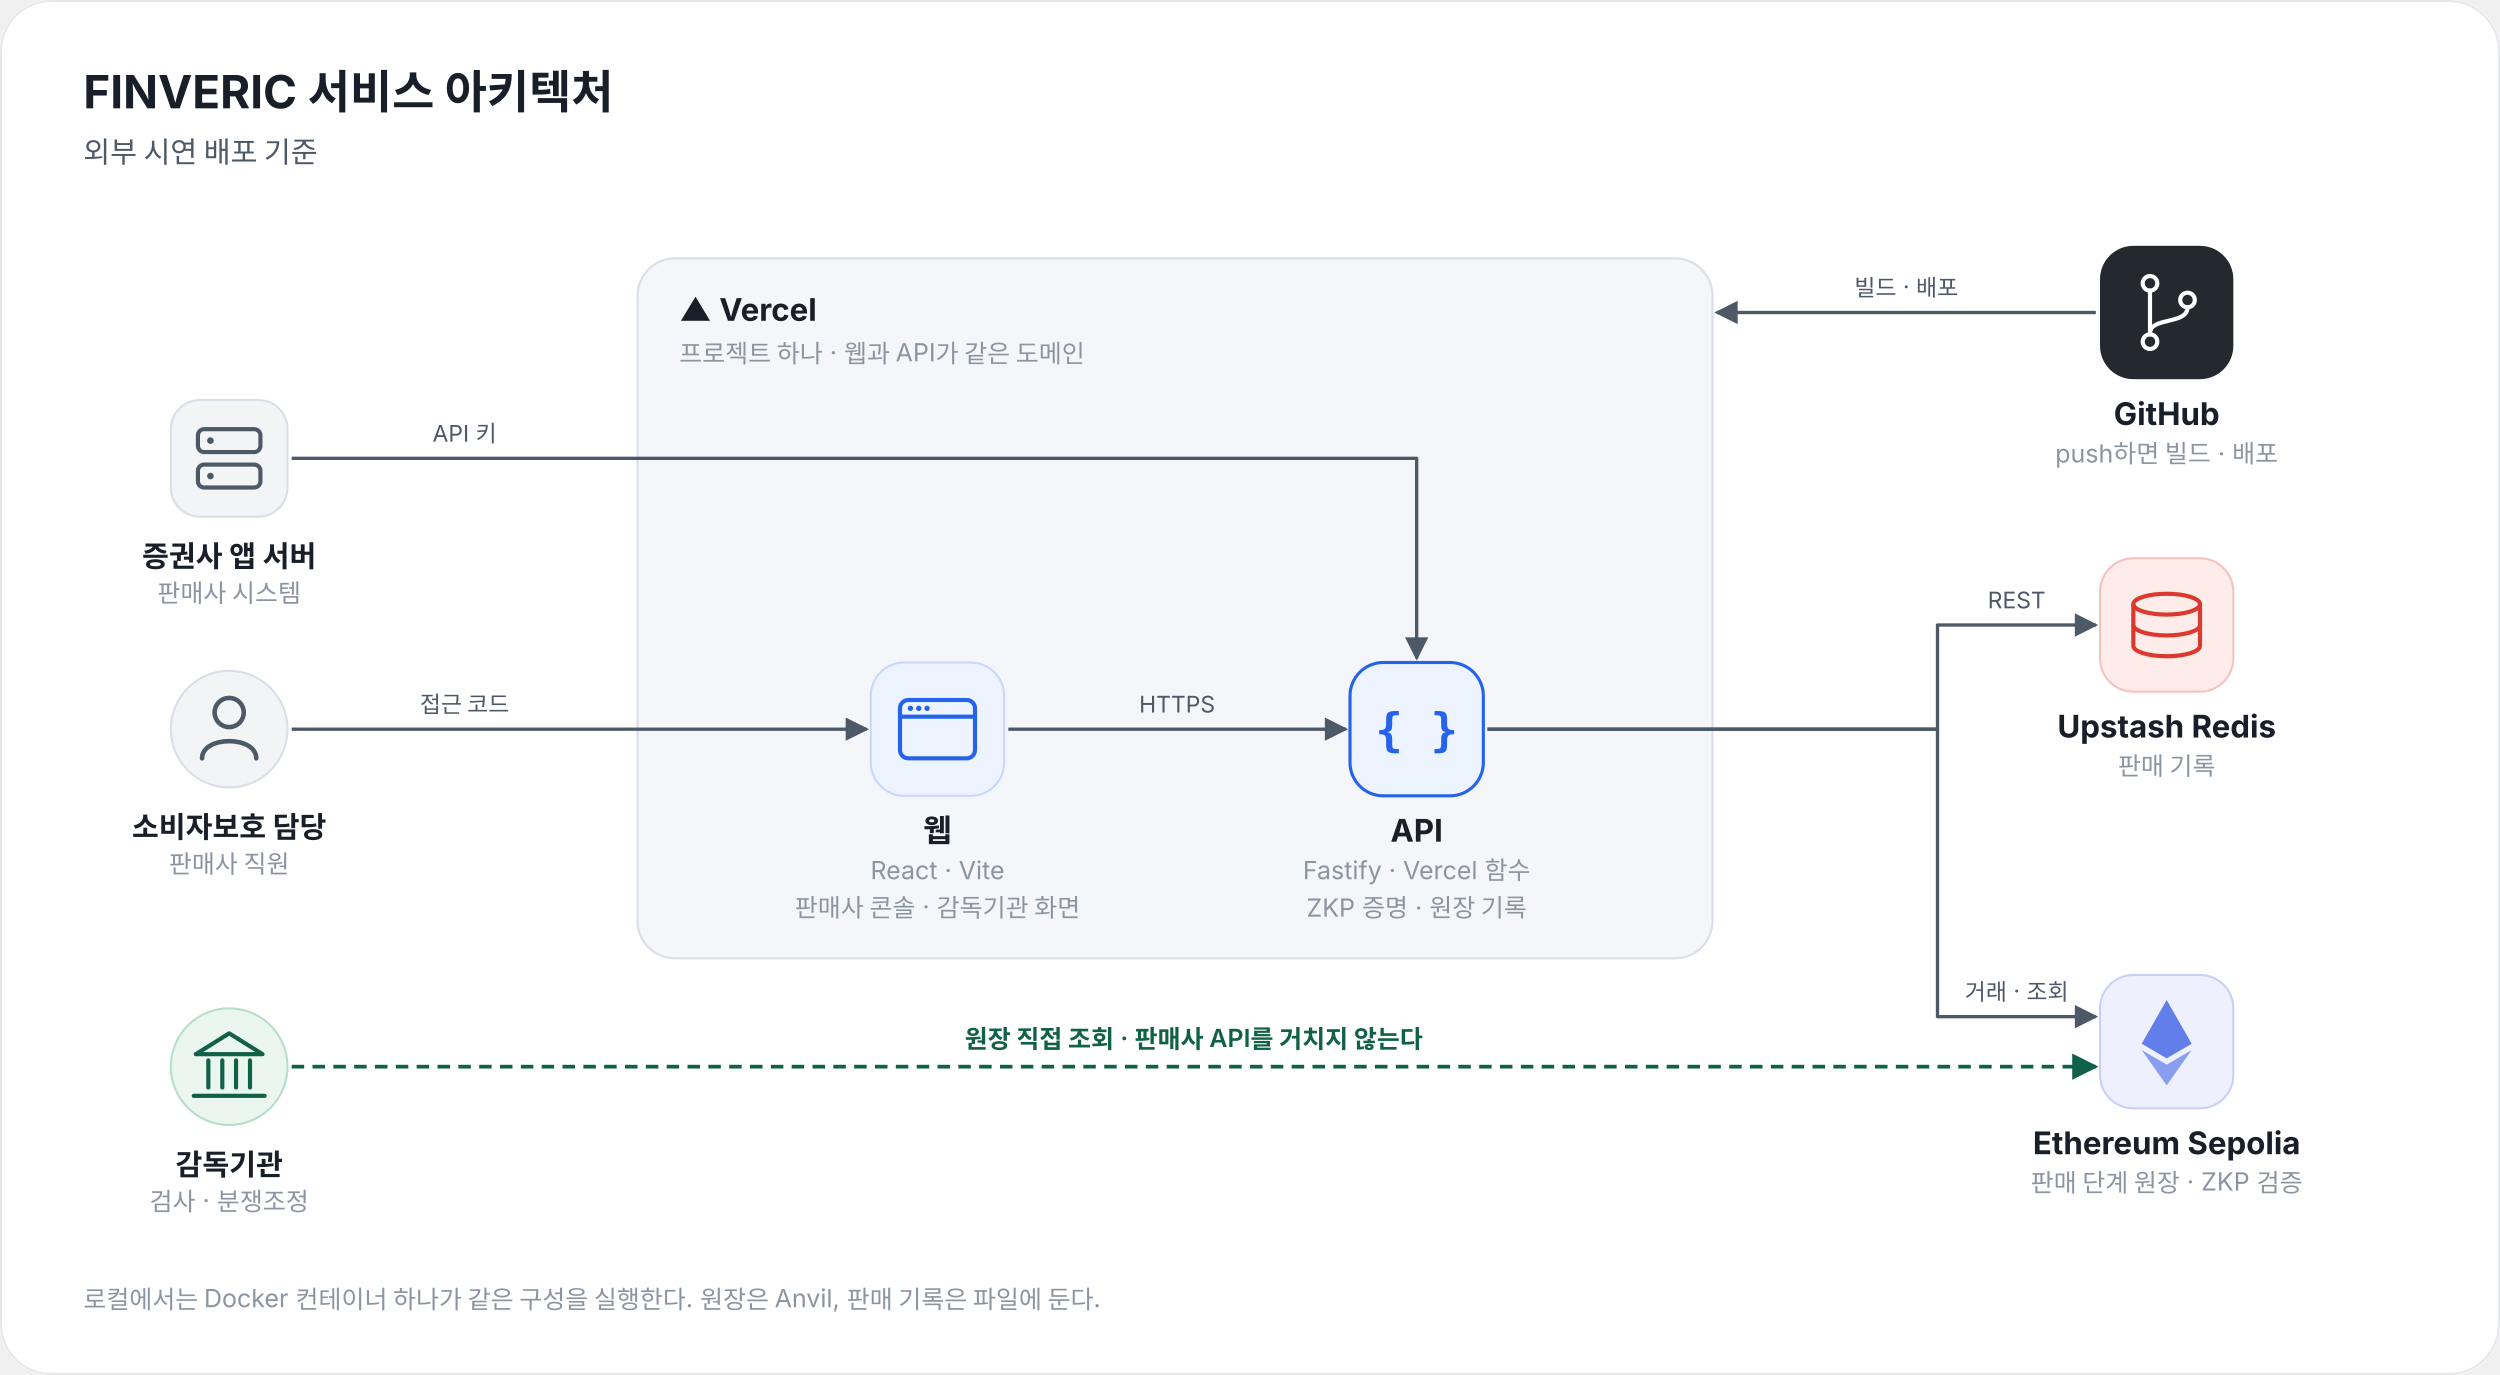
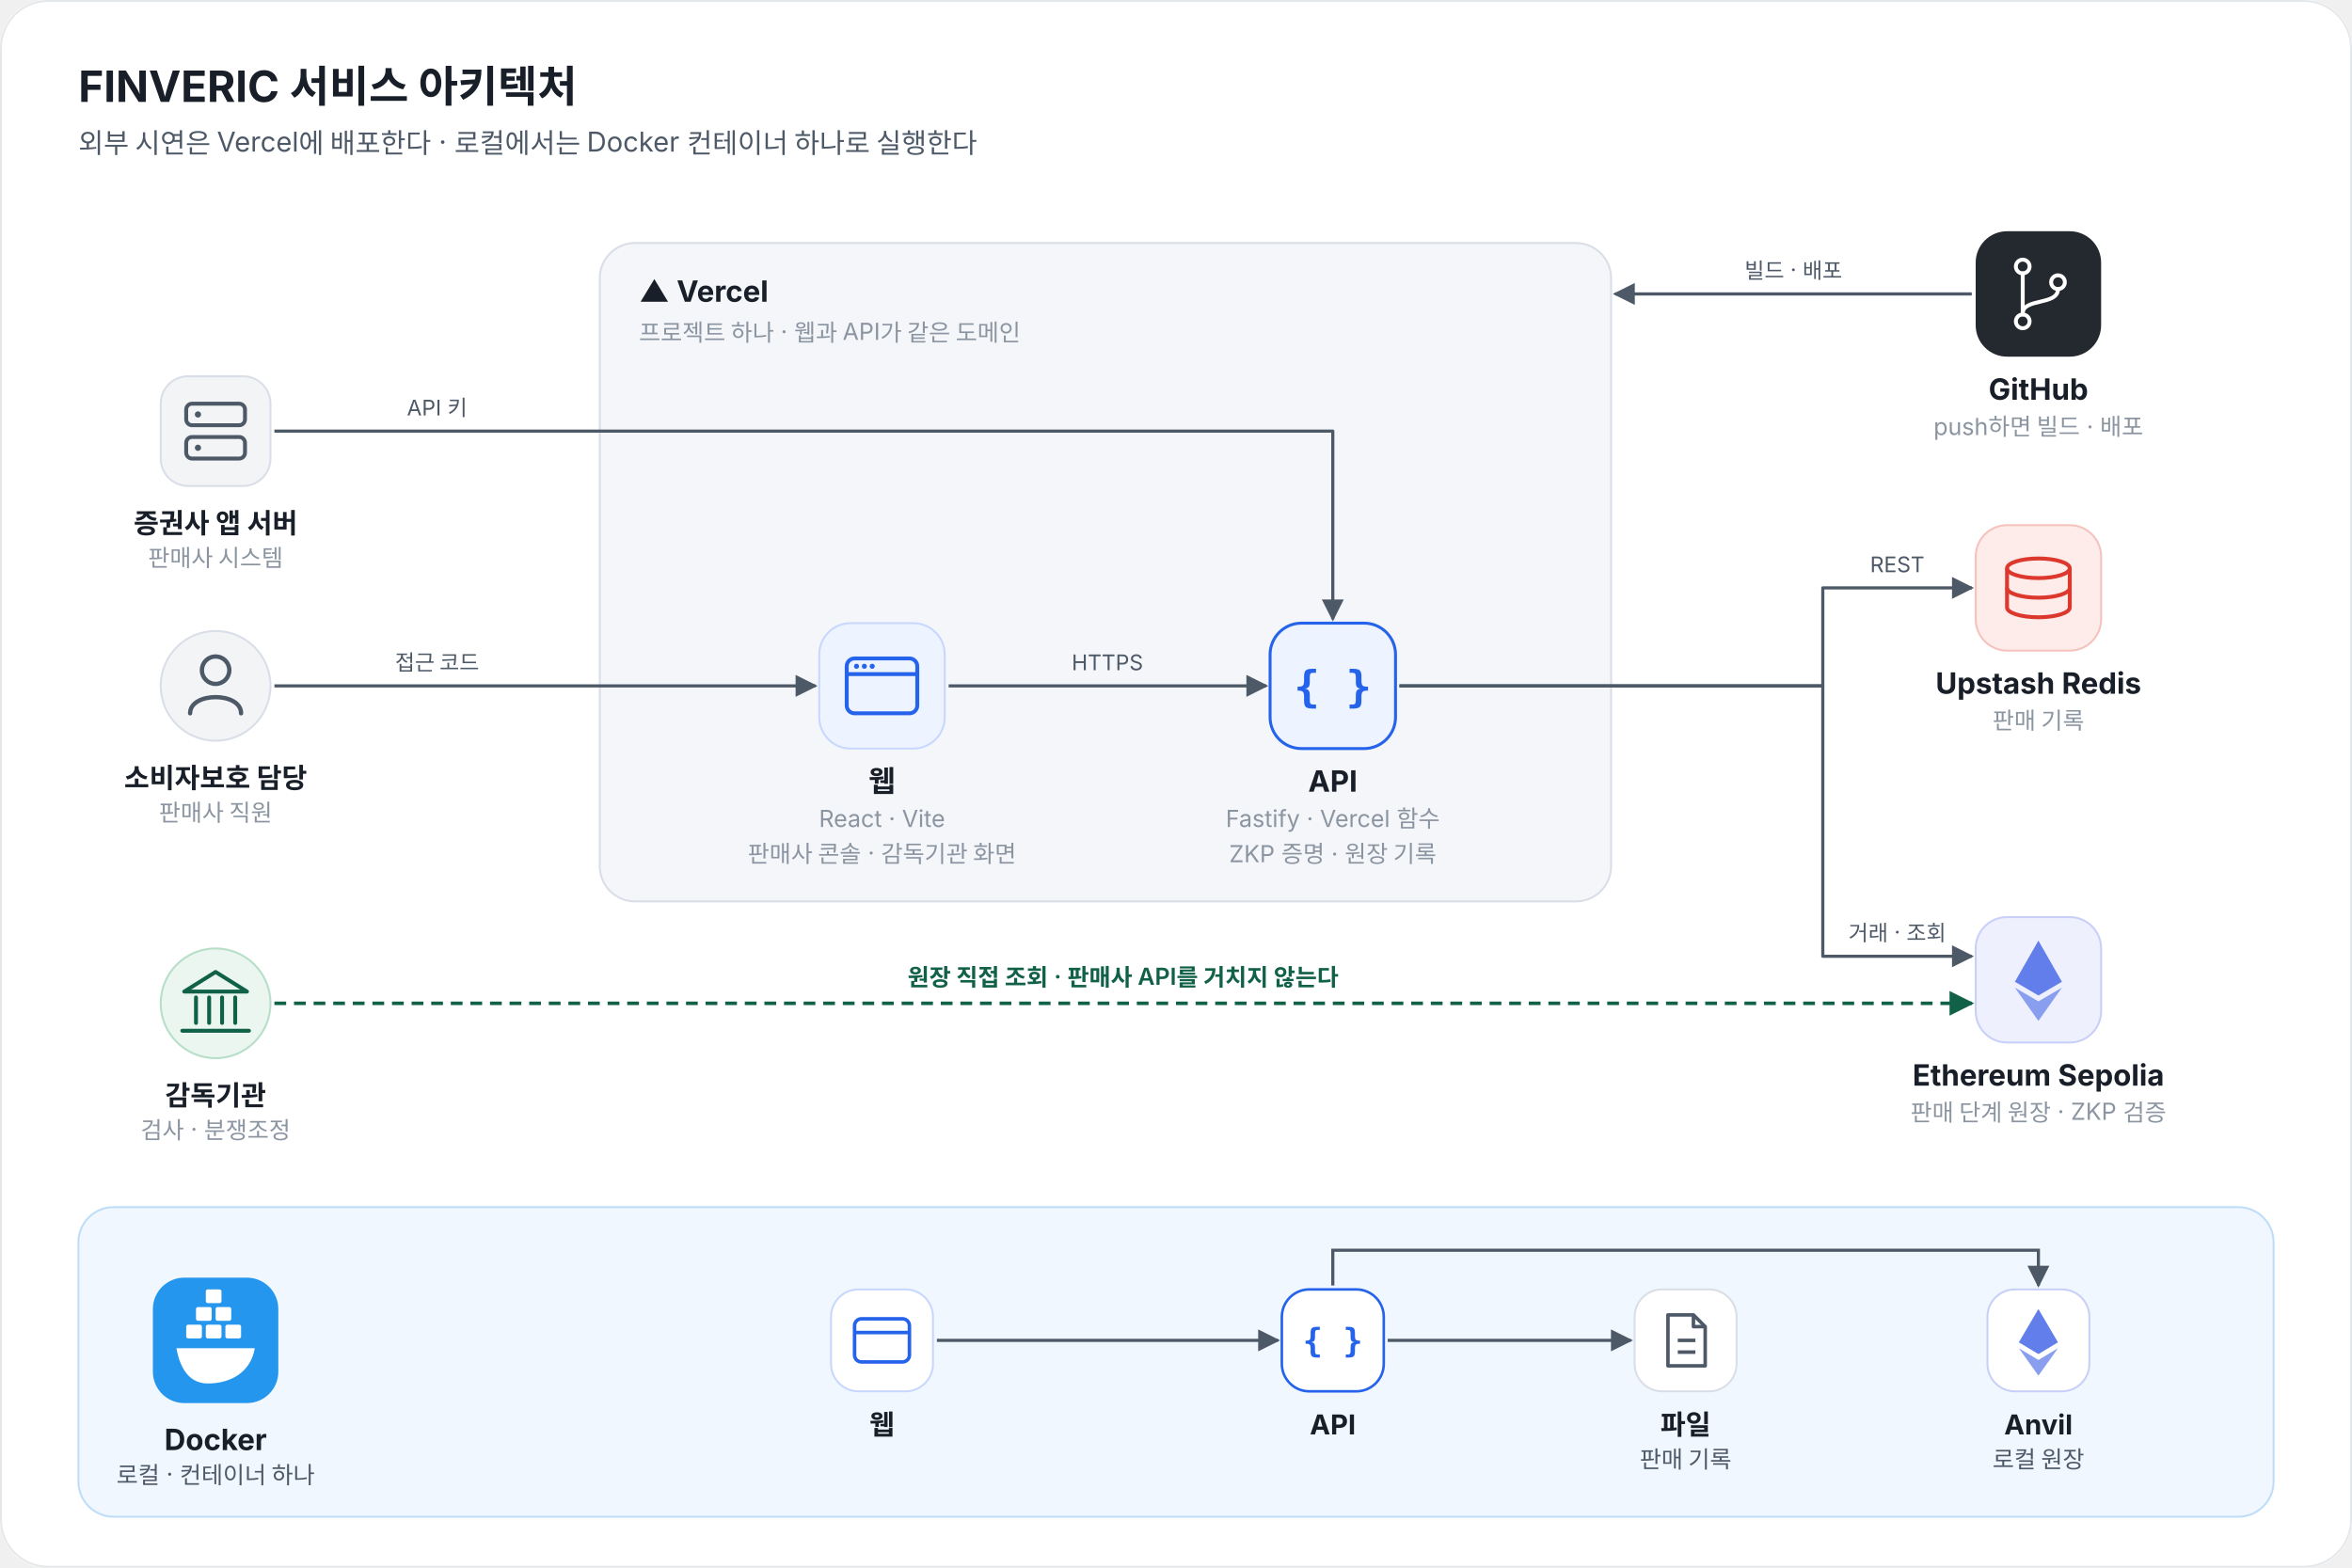
- <svg xmlns="http://www.w3.org/2000/svg" width="1200" height="660" viewBox="0 0 1200 660" font-family="-apple-system, 'Apple SD Gothic Neo', Pretendard, 'Noto Sans KR', 'Malgun Gothic', sans-serif">
+ <svg xmlns="http://www.w3.org/2000/svg" width="1200" height="800" viewBox="0 0 1200 800" font-family="-apple-system, 'Apple SD Gothic Neo', Pretendard, 'Noto Sans KR', 'Malgun Gothic', sans-serif">
  <defs>
    <marker id="arrow" viewBox="0 0 10 10" refX="9" refY="5" markerWidth="7" markerHeight="7" orient="auto-start-reverse">
      <path d="M0,0 L10,5 L0,10 z" fill="#4E5968" />
    </marker>
    <marker id="arrow-green" viewBox="0 0 10 10" refX="9" refY="5" markerWidth="7" markerHeight="7" orient="auto-start-reverse">
      <path d="M0,0 L10,5 L0,10 z" fill="#116149" />
    </marker>
  </defs>
-   <rect width="1200" height="660" rx="24" fill="#FFFFFF" />
-   <rect x="0.5" y="0.5" width="1199" height="659" rx="24" fill="none" stroke="#E5E8EB" />
+   <rect width="1200" height="800" rx="24" fill="#FFFFFF" />
+   <rect x="0.5" y="0.5" width="1199" height="799" rx="24" fill="none" stroke="#E5E8EB" />
  <text x="40" y="52" font-size="22" font-weight="700" fill="#191F28">FINVERIC 서비스 아키텍처</text>
-   <text x="40" y="78" font-size="14" fill="#4E5968">외부 시연 배포 기준</text>
+   <text x="40" y="78" font-size="14" fill="#4E5968">외부 시연은 Vercel에 배포한다 · 로컬에서는 Docker 컨테이너 하나로 실행한다</text>
  <g transform="translate(60 0)">
    <rect x="246" y="124" width="516" height="336" rx="18" fill="#F4F6FA" stroke="#D9DEE7" />
    <text x="266" y="154" font-size="15" font-weight="700" fill="#191F28">▲ Vercel</text>
    <text x="266" y="174" font-size="12" fill="#8B95A1">프로젝트 하나 · 웹과 API가 같은 도메인</text>
  </g>
  <g text-anchor="middle">
    <rect x="82" y="192" width="56" height="56" rx="14" fill="#F2F4F6" stroke="#D9DEE7" />
    <g fill="none" stroke="#4E5968" stroke-width="2">
      <rect x="95" y="206" width="30" height="11" rx="3" />
      <rect x="95" y="223" width="30" height="11" rx="3" />
    </g>
    <circle cx="101" cy="211.5" r="1.6" fill="#4E5968" />
    <circle cx="101" cy="228.5" r="1.6" fill="#4E5968" />
    <text x="110" y="272" font-size="14" font-weight="700" fill="#191F28">증권사 앱 서버</text>
    <text x="110" y="289" font-size="12" fill="#8B95A1">판매사 시스템</text>
    <circle cx="110" cy="350" r="28" fill="#F2F4F6" stroke="#D9DEE7" />
    <g fill="none" stroke="#4E5968" stroke-width="2.2" stroke-linecap="round">
      <circle cx="110" cy="342" r="7" />
      <path d="M97 364 C97 353 123 353 123 364" />
    </g>
    <text x="110" y="402" font-size="14" font-weight="700" fill="#191F28">소비자보호 담당</text>
    <text x="110" y="419" font-size="12" fill="#8B95A1">판매사 직원</text>
    <circle cx="110" cy="512" r="28" fill="#EAF6EF" stroke="#B7DEC8" />
    <g fill="none" stroke="#116149" stroke-width="2" stroke-linejoin="round" stroke-linecap="round">
      <path d="M94 506 L110 496 L126 506 Z" />
      <path d="M100 509 V522 M106.7 509 V522 M113.3 509 V522 M120 509 V522" />
      <path d="M93 526 H127" />
    </g>
    <text x="110" y="564" font-size="14" font-weight="700" fill="#191F28">감독기관</text>
    <text x="110" y="581" font-size="12" fill="#8B95A1">검사 · 분쟁조정</text>
  </g>
  <g transform="translate(60 0)">
    <g text-anchor="middle">
      <rect x="358" y="318" width="64" height="64" rx="16" fill="#EEF4FF" stroke="#C7D7FE" />
      <g fill="none" stroke="#2563EB" stroke-width="2">
        <rect x="372" y="336" width="36" height="28" rx="4" />
        <path d="M372 344 H408" />
      </g>
      <circle cx="377" cy="340" r="1.3" fill="#2563EB" />
      <circle cx="381" cy="340" r="1.3" fill="#2563EB" />
      <circle cx="385" cy="340" r="1.3" fill="#2563EB" />
      <text x="390" y="404" font-size="15" font-weight="700" fill="#191F28">웹</text>
      <text x="390" y="422" font-size="12" fill="#8B95A1">React · Vite</text>
      <text x="390" y="440" font-size="12" fill="#8B95A1">판매사 콘솔 · 감독기관 화면</text>
    </g>
    <g text-anchor="middle">
      <rect x="588" y="318" width="64" height="64" rx="16" fill="#EEF4FF" stroke="#2563EB" stroke-width="1.5" />
      <text x="620" y="358" font-size="22" font-weight="700" font-family="SFMono-Regular, Menlo, Consolas, monospace" fill="#2563EB">{ }</text>
      <text x="620" y="404" font-size="15" font-weight="700" fill="#191F28">API</text>
      <text x="620" y="422" font-size="12" fill="#8B95A1">Fastify · Vercel 함수</text>
      <text x="620" y="440" font-size="12" fill="#8B95A1">ZKP 증명 · 원장 기록</text>
    </g>
  </g>
  <g text-anchor="middle" transform="translate(110 0)">
    <rect x="898" y="118" width="64" height="64" rx="16" fill="#24292F" />
    <g fill="none" stroke="#FFFFFF" stroke-width="2" stroke-linecap="round">
      <circle cx="922" cy="136" r="3.5" />
      <circle cx="922" cy="164" r="3.5" />
      <circle cx="940" cy="144" r="3.5" />
      <path d="M922 139.5 V160.5" />
      <path d="M940 147.5 C940 156 922 152 922 160" />
    </g>
    <text x="930" y="204" font-size="15" font-weight="700" fill="#191F28">GitHub</text>
    <text x="930" y="222" font-size="12" fill="#8B95A1">push하면 빌드 · 배포</text>
    <rect x="898" y="268" width="64" height="64" rx="16" fill="#FDECEA" stroke="#F5C2BD" />
    <g fill="none" stroke="#DC382D" stroke-width="2">
      <ellipse cx="930" cy="290" rx="16" ry="5" />
      <path d="M914 290 V310 A16 5 0 0 0 946 310 V290" />
      <path d="M914 300 A16 5 0 0 0 946 300" />
    </g>
    <text x="930" y="354" font-size="15" font-weight="700" fill="#191F28">Upstash Redis</text>
    <text x="930" y="372" font-size="12" fill="#8B95A1">판매 기록</text>
    <rect x="898" y="468" width="64" height="64" rx="16" fill="#EEF0FD" stroke="#C9D0F8" />
    <path d="M930 480 L942 501 L930 508 L918 501 Z" fill="#627EEA" />
    <path d="M930 511 L942 504 L930 521 L918 504 Z" fill="#8A9EF0" />
    <text x="930" y="554" font-size="15" font-weight="700" fill="#191F28">Ethereum Sepolia</text>
    <text x="930" y="572" font-size="12" fill="#8B95A1">판매 단계 원장 · ZKP 검증</text>
  </g>
  <g font-size="11" text-anchor="middle" stroke-linejoin="round">
    <path d="M140 220 H680 V316" fill="none" stroke="#4E5968" stroke-width="1.6" marker-end="url(#arrow)" />
    <text x="223" y="212" fill="#4E5968">API 키</text>
    <path d="M140 350 H416" fill="none" stroke="#4E5968" stroke-width="1.6" marker-end="url(#arrow)" />
    <text x="223" y="342" fill="#4E5968">접근 코드</text>
    <path d="M484 350 H646" fill="none" stroke="#4E5968" stroke-width="1.6" marker-end="url(#arrow)" />
    <text x="565" y="342" fill="#4E5968">HTTPS</text>
    <path d="M714 350 H930 V300 H1006" fill="none" stroke="#4E5968" stroke-width="1.6" marker-end="url(#arrow)" />
    <text x="968" y="292" fill="#4E5968">REST</text>
    <path d="M714 350 H930 V488 H1006" fill="none" stroke="#4E5968" stroke-width="1.6" marker-end="url(#arrow)" />
    <text x="968" y="480" fill="#4E5968">거래 · 조회</text>
    <path d="M1006 150 H824" fill="none" stroke="#4E5968" stroke-width="1.6" marker-end="url(#arrow)" />
    <text x="915" y="142" fill="#4E5968">빌드 · 배포</text>
    <path d="M140 512 H1006" fill="none" stroke="#116149" stroke-width="1.8" stroke-dasharray="6 4" marker-end="url(#arrow-green)" />
    <text x="573" y="503" font-size="12" font-weight="600" fill="#116149">원장 직접 조회 · 판매사 API를 거치지 않는다</text>
  </g>
-   <text x="40" y="628" font-size="12" fill="#8B95A1">로컬에서는 Docker 컨테이너 하나가 같은 구성을 실행한다. 원장은 Anvil, 판매 기록은 파일에 둔다.</text>
+   <rect x="40" y="616" width="1120" height="158" rx="18" fill="#F0F7FE" stroke="#BFDDF8" />
+   <g text-anchor="middle">
+     <rect x="78" y="652" width="64" height="64" rx="16" fill="#2496ED" />
+     <g fill="#FFFFFF">
+       <rect x="95" y="676" width="8" height="7" rx="1" />
+       <rect x="105" y="676" width="8" height="7" rx="1" />
+       <rect x="115" y="676" width="8" height="7" rx="1" />
+       <rect x="100" y="667" width="8" height="7" rx="1" />
+       <rect x="110" y="667" width="8" height="7" rx="1" />
+       <rect x="105" y="658" width="8" height="7" rx="1" />
+     </g>
+     <path d="M90 688 H130 C128 700 118 706 106 706 C97 706 92 699 90 688 Z" fill="#FFFFFF" />
+     <text x="110" y="740" font-size="15" font-weight="700" fill="#191F28">Docker</text>
+     <text x="110" y="757" font-size="12" fill="#4E5968">로컬 · 컨테이너 하나</text>
+     <g transform="translate(450 684)">
+       <rect x="-26" y="-26" width="52" height="52" rx="14" fill="#FFFFFF" stroke="#C7D7FE" />
+       <g fill="none" stroke="#2563EB" stroke-width="1.8">
+         <rect x="-14" y="-11" width="28" height="22" rx="3.5" />
+         <path d="M-14 -4 H14" />
+       </g>
+       <text y="48" font-size="14" font-weight="700" fill="#191F28">웹</text>
+     </g>
+     <g transform="translate(680 684)">
+       <rect x="-26" y="-26" width="52" height="52" rx="14" fill="#FFFFFF" stroke="#2563EB" stroke-width="1.3" />
+       <text y="6" font-size="17" font-weight="700" font-family="SFMono-Regular, Menlo, Consolas, monospace" fill="#2563EB">{ }</text>
+       <text y="48" font-size="14" font-weight="700" fill="#191F28">API</text>
+     </g>
+     <g transform="translate(860 684)">
+       <rect x="-26" y="-26" width="52" height="52" rx="14" fill="#FFFFFF" stroke="#D9DEE7" />
+       <g fill="none" stroke="#4E5968" stroke-width="1.8" stroke-linejoin="round">
+         <path d="M-9 -13 H4 L10 -7 V13 H-9 Z" />
+         <path d="M4 -13 V-7 H10" />
+         <path d="M-4 0 H5 M-4 6 H5" />
+       </g>
+       <text y="48" font-size="14" font-weight="700" fill="#191F28">파일</text>
+       <text y="65" font-size="12" fill="#4E5968">판매 기록</text>
+     </g>
+     <g transform="translate(1040 684)">
+       <rect x="-26" y="-26" width="52" height="52" rx="14" fill="#FFFFFF" stroke="#C9D0F8" />
+       <path d="M0 -16 L10 1 L0 7 L-10 1 Z" fill="#627EEA" />
+       <path d="M0 10 L10 4 L0 18 L-10 4 Z" fill="#8A9EF0" />
+       <text y="48" font-size="14" font-weight="700" fill="#191F28">Anvil</text>
+       <text y="65" font-size="12" fill="#4E5968">로컬 원장</text>
+     </g>
+   </g>
+   <g fill="none" stroke="#4E5968" stroke-width="1.6">
+     <path d="M478 684 H652" marker-end="url(#arrow)" />
+     <path d="M708 684 H832" marker-end="url(#arrow)" />
+     <path d="M680 656 V638 H1040 V656" marker-end="url(#arrow)" />
+   </g>
</svg>
